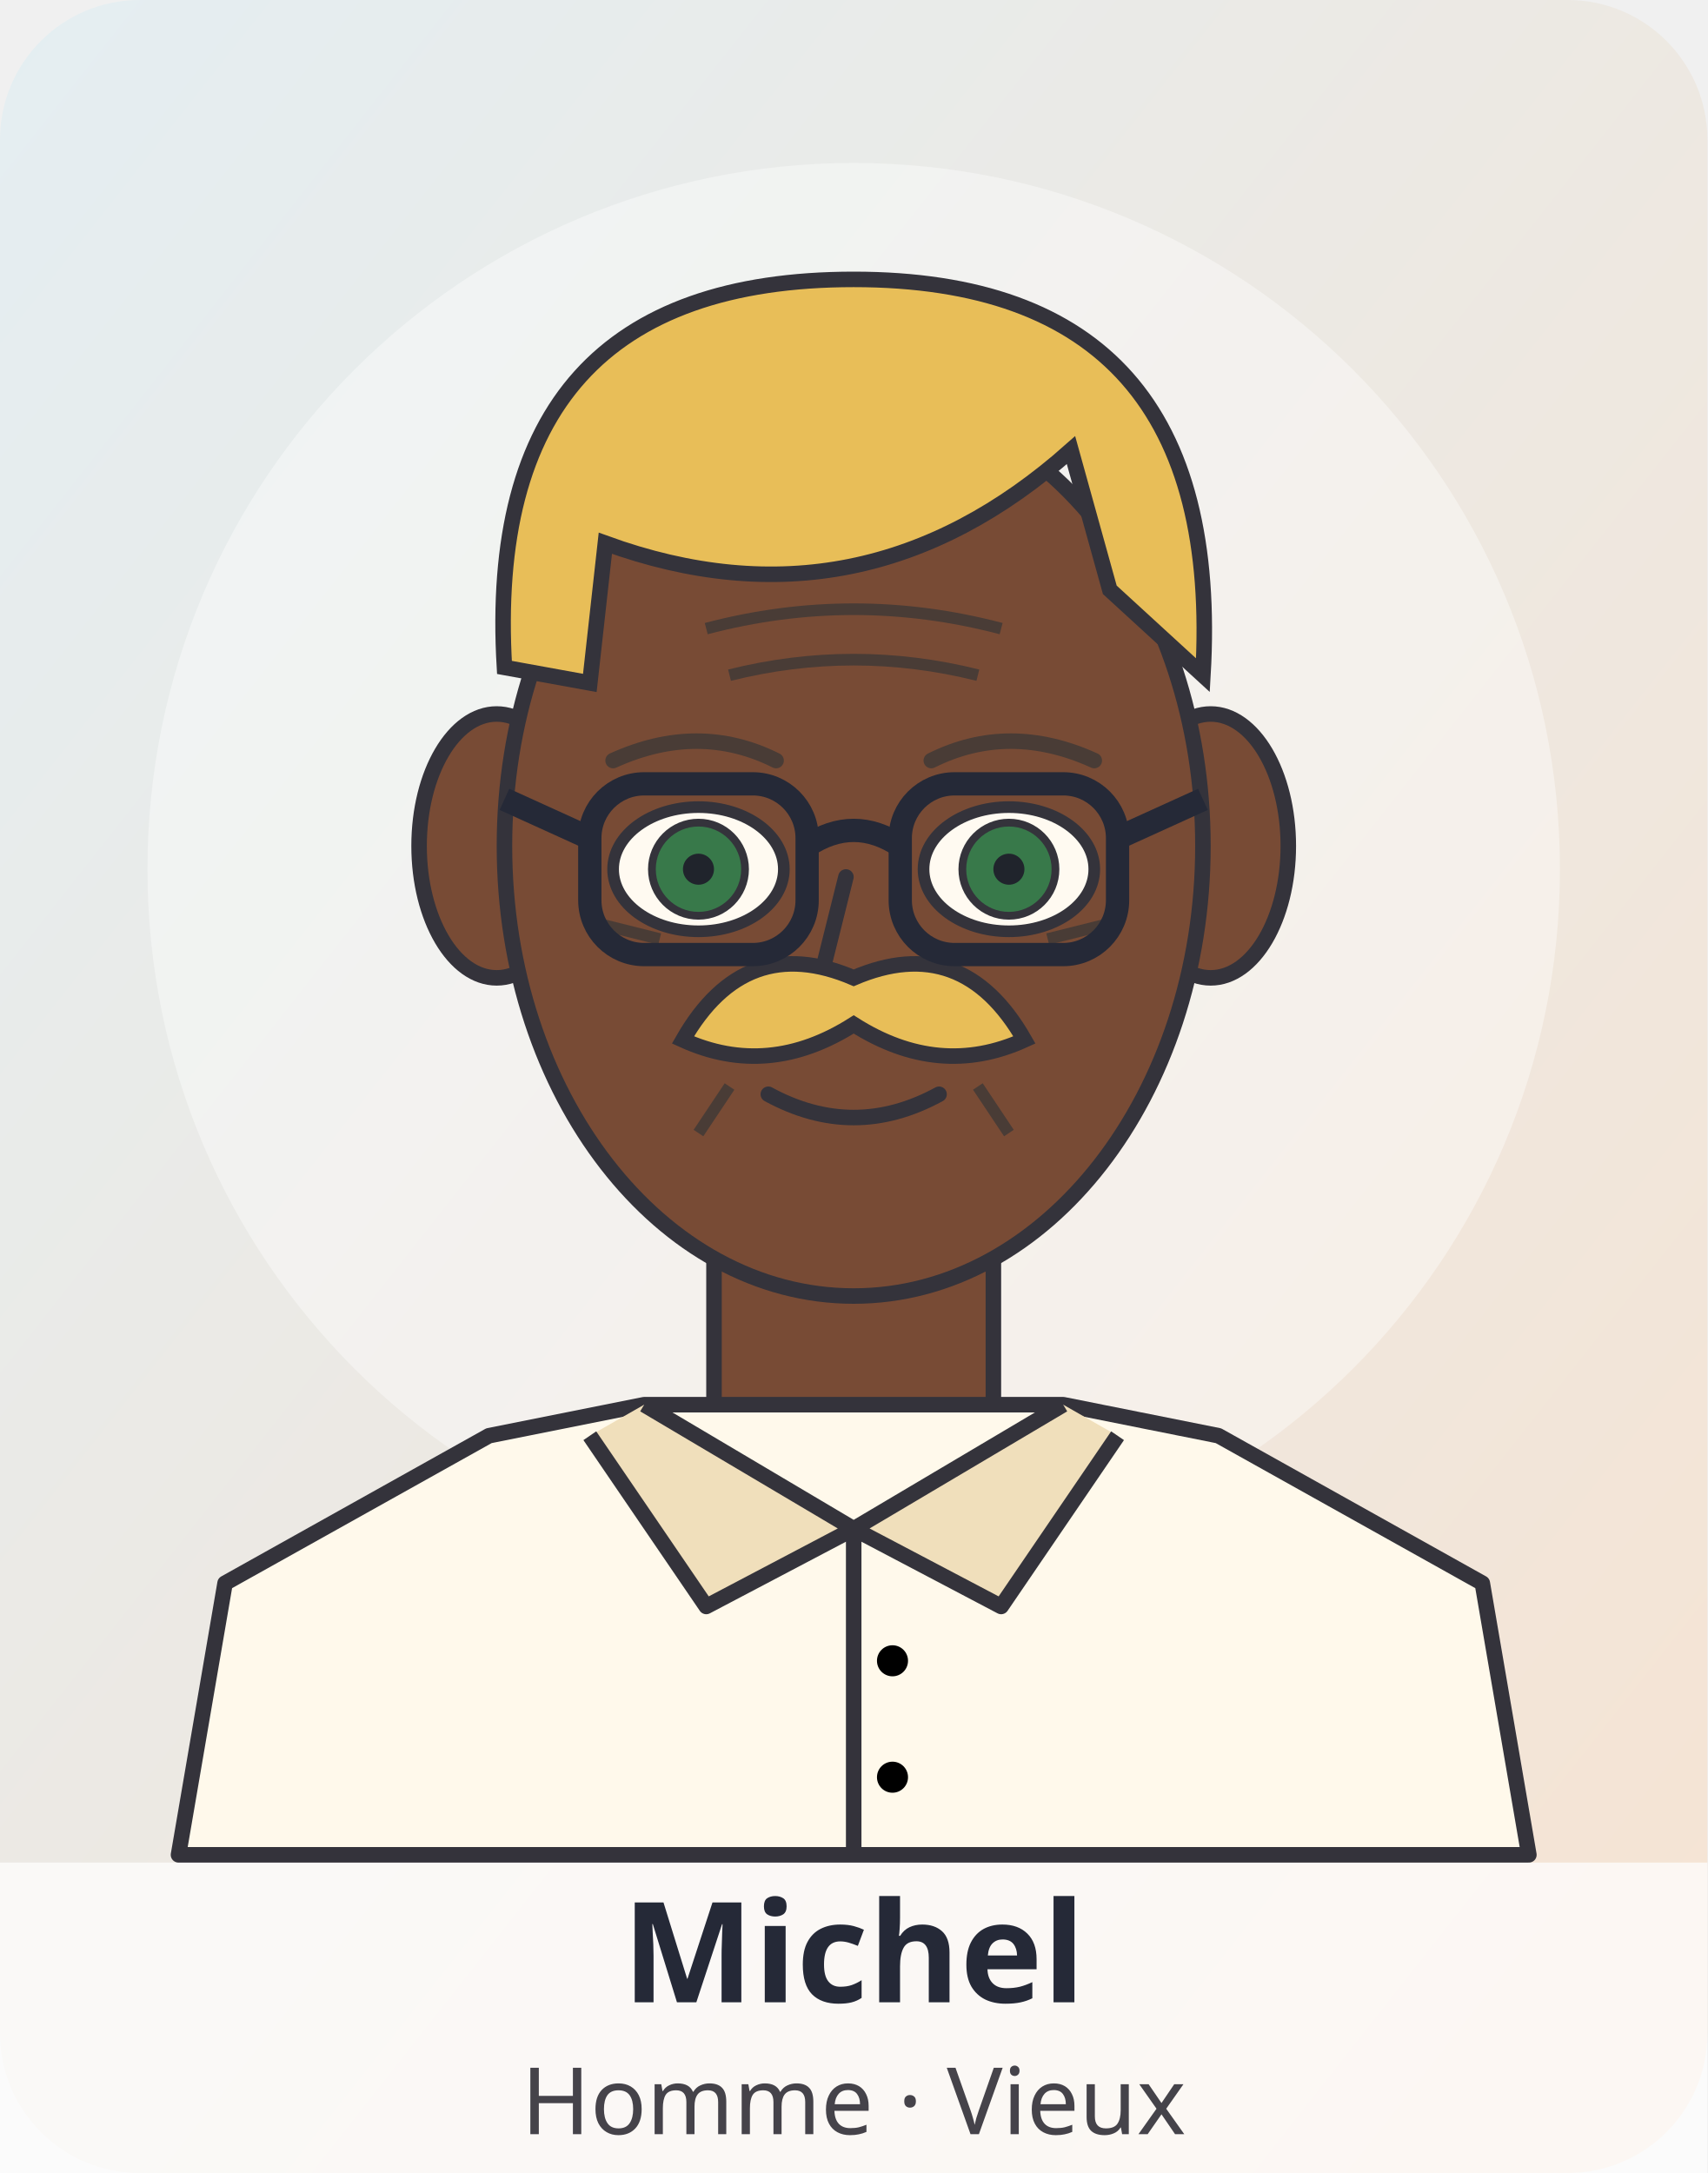
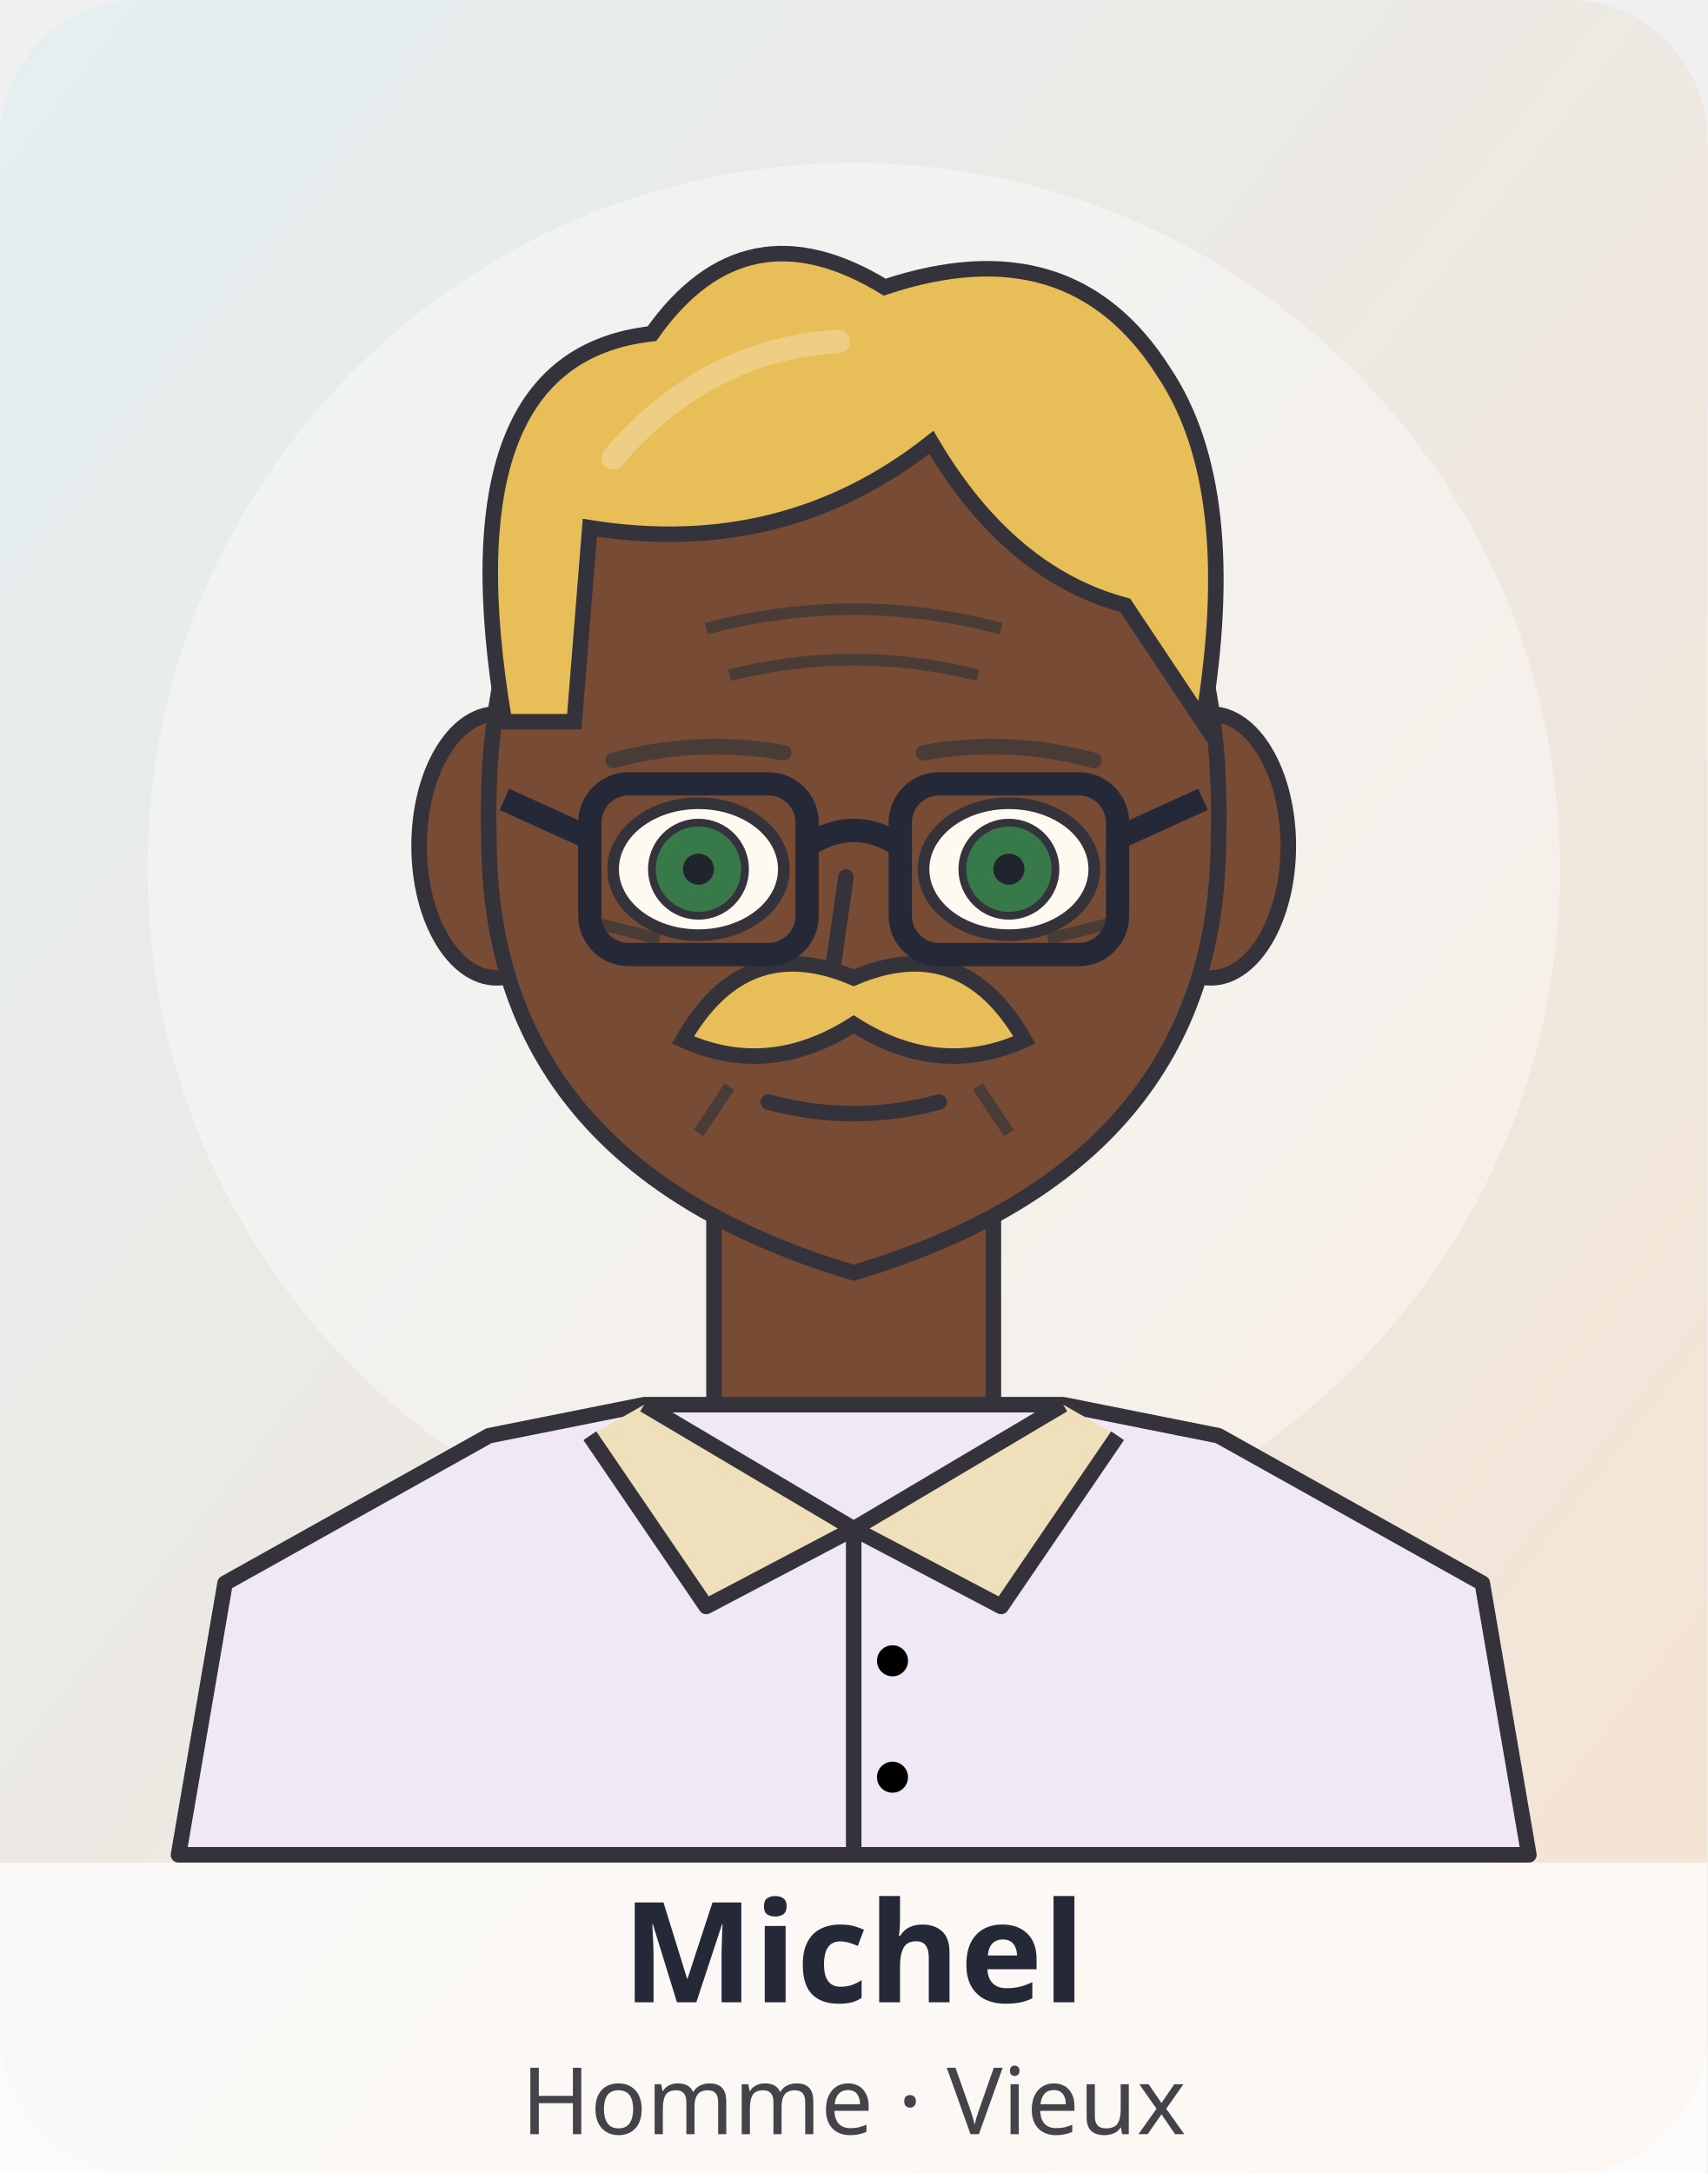
<svg xmlns="http://www.w3.org/2000/svg" viewBox="0 0 220 280" role="img" aria-labelledby="title-c18 desc-c18">
  <defs>
    <linearGradient id="fond-c18" x2="1" y2="1">
      <stop stop-color="#e4eef2" />
      <stop offset="1" stop-color="#f6e3d2" />
    </linearGradient>
  </defs>
  <rect width="220" height="280" rx="18" fill="url(#fond-c18)" />
  <circle cx="110" cy="112" r="91" fill="#fff" opacity=".38" />
  <path d="M0 240 H220 V280 H0Z" fill="#fff" opacity=".72" />
  <path d="M92 153 V186 Q110 203 128 186 V153" fill="#784b35" stroke="#34333b" stroke-width="2" />
-   <path d="M83 181 L63 185 L29 204 L23 239 L197 239 L191 204 L157 185 L137 181Z" fill="#fff9eb" stroke="#34333b" stroke-width="2" stroke-linejoin="round" />
+   <path d="M83 181 L63 185 L29 204 L23 239 L197 239 L191 204 L157 185 L137 181Z" fill="#f1e8f5" stroke="#34333b" stroke-width="2" stroke-linejoin="round" />
  <path d="M83 181 L110 197 L91 207 L76 185 M137 181 L110 197 L129 207 L144 185 M110 197 V239" fill="#f0dfbb" stroke="#34333b" stroke-width="2" stroke-linejoin="round" />
  <circle cx="115" cy="214" r="2" />
  <circle cx="115" cy="229" r="2" />
  <g fill="#784b35" stroke="#34333b" stroke-width="2">
    <ellipse cx="64" cy="109" rx="10" ry="17" />
    <ellipse cx="156" cy="109" rx="10" ry="17" />
-     <ellipse cx="110" cy="109" rx="45" ry="58" />
+     <path d="M110 51 C78 51 62 72 63 108 Q63 150 110 164 Q157 150 157 108 C158 72 142 51 110 51Z" />
  </g>
-   <path d="M65 86 Q62 36 110 36 Q158 36 155 87 L143 76 L138 58 Q111 82 78 70 L76 88Z" fill="#e8be58" stroke="#34333b" stroke-width="2" />
+   <path d="M65 93 Q57 46 84 43 Q96 26 114 37 Q138 29 150 48 Q160 63 155 93 L145 78 Q130 74 120 57 Q101 72 76 68 L74 93Z" fill="#e8be58" stroke="#34333b" stroke-width="2" />
+   <path d="M79 59 Q91 45 108 44" fill="none" stroke="#fff" stroke-opacity=".25" stroke-width="3" stroke-linecap="round" />
  <path d="M91 81 Q110 76 129 81 M94 87 Q110 83 126 87 M77 119 L85 121 M143 119 L135 121 M90 146 L94 140 M130 146 L126 140" fill="none" stroke="#493c36" stroke-width="1.5" />
  <g fill="#fffaf1" stroke="#34333b" stroke-width="1.5">
-     <ellipse cx="90" cy="112" rx="11" ry="8" />
-     <ellipse cx="130" cy="112" rx="11" ry="8" />
+     <ellipse cx="90" cy="112" rx="11" ry="8.5" />
+     <ellipse cx="130" cy="112" rx="11" ry="8.5" />
  </g>
  <g fill="#38794a" stroke="#34333b" stroke-width="1">
    <circle cx="90" cy="112" r="6" />
    <circle cx="130" cy="112" r="6" />
  </g>
  <g fill="#20242c">
    <circle cx="90" cy="112" r="2" />
    <circle cx="130" cy="112" r="2" />
  </g>
-   <path d="M79 98 Q90 93 100 98 M120 98 Q130 93 141 98" fill="none" stroke="#493c36" stroke-width="2" stroke-linecap="round" />
-   <path d="M109 113 L105 129 L114 129 M99 141 Q110 147 121 141" fill="none" stroke="#34333b" stroke-width="2" stroke-linecap="round" />
+   <path d="M79 98 Q90 95 101 97 M119 97 Q130 95 141 98" fill="none" stroke="#493c36" stroke-width="2" stroke-linecap="round" />
+   <path d="M109 113 L107 127 Q110 131 115 128 M99 142 Q110 145 121 142" fill="none" stroke="#34333b" stroke-width="2" stroke-linecap="round" />
  <path d="M110 126 Q96 120 88 134 Q99 139 110 132 Q121 139 132 134 Q124 120 110 126Z" fill="#e8be58" stroke="#34333b" stroke-width="2" />
  <g fill="none" stroke="#252937" stroke-width="3">
-     <rect x="76" y="101" width="28" height="22" rx="7" />
-     <rect x="116" y="101" width="28" height="22" rx="7" />
+     <rect x="76" y="101" width="28" height="22" rx="5" />
+     <rect x="116" y="101" width="28" height="22" rx="5" />
    <path d="M104 109 Q110 105 116 109 M76 108 L65 103 M144 108 L155 103" />
  </g>
  <text x="110" y="258" text-anchor="middle" font-family="sans-serif" font-size="18" font-weight="700" fill="#252937">Michel</text>
  <text x="110" y="275" text-anchor="middle" font-family="sans-serif" font-size="12" fill="#45434a">Homme · Vieux</text>
</svg>
